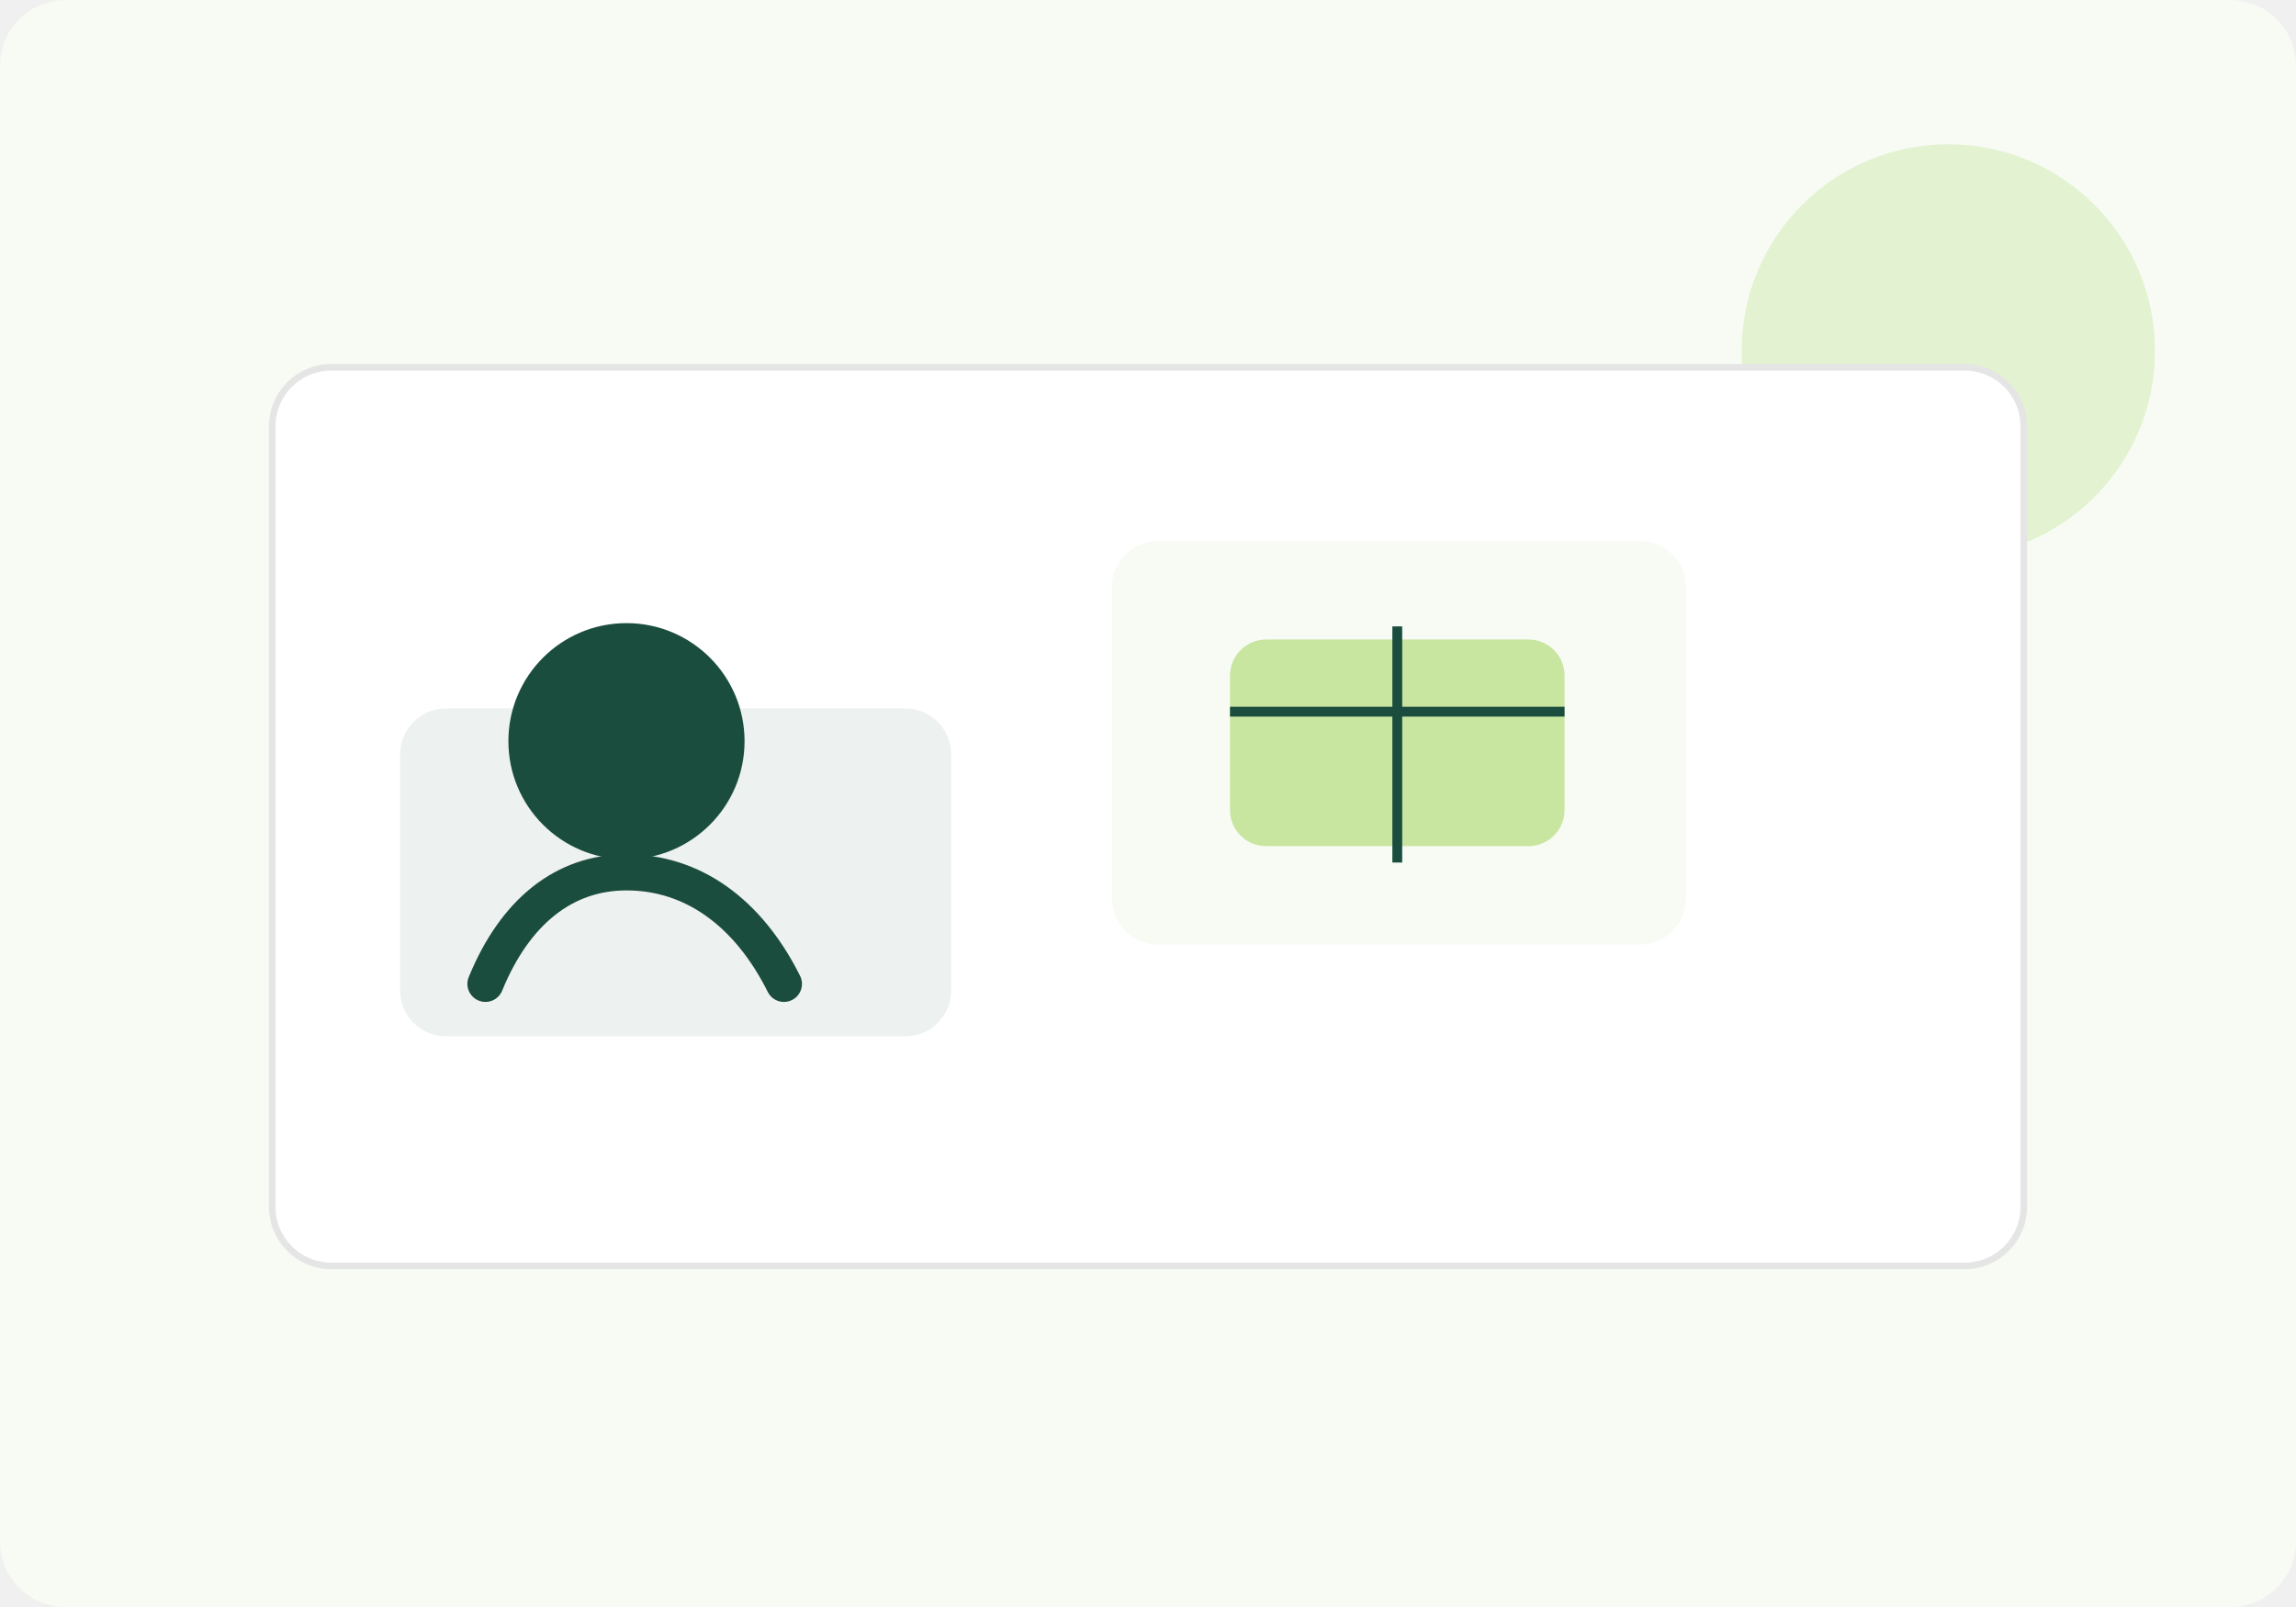
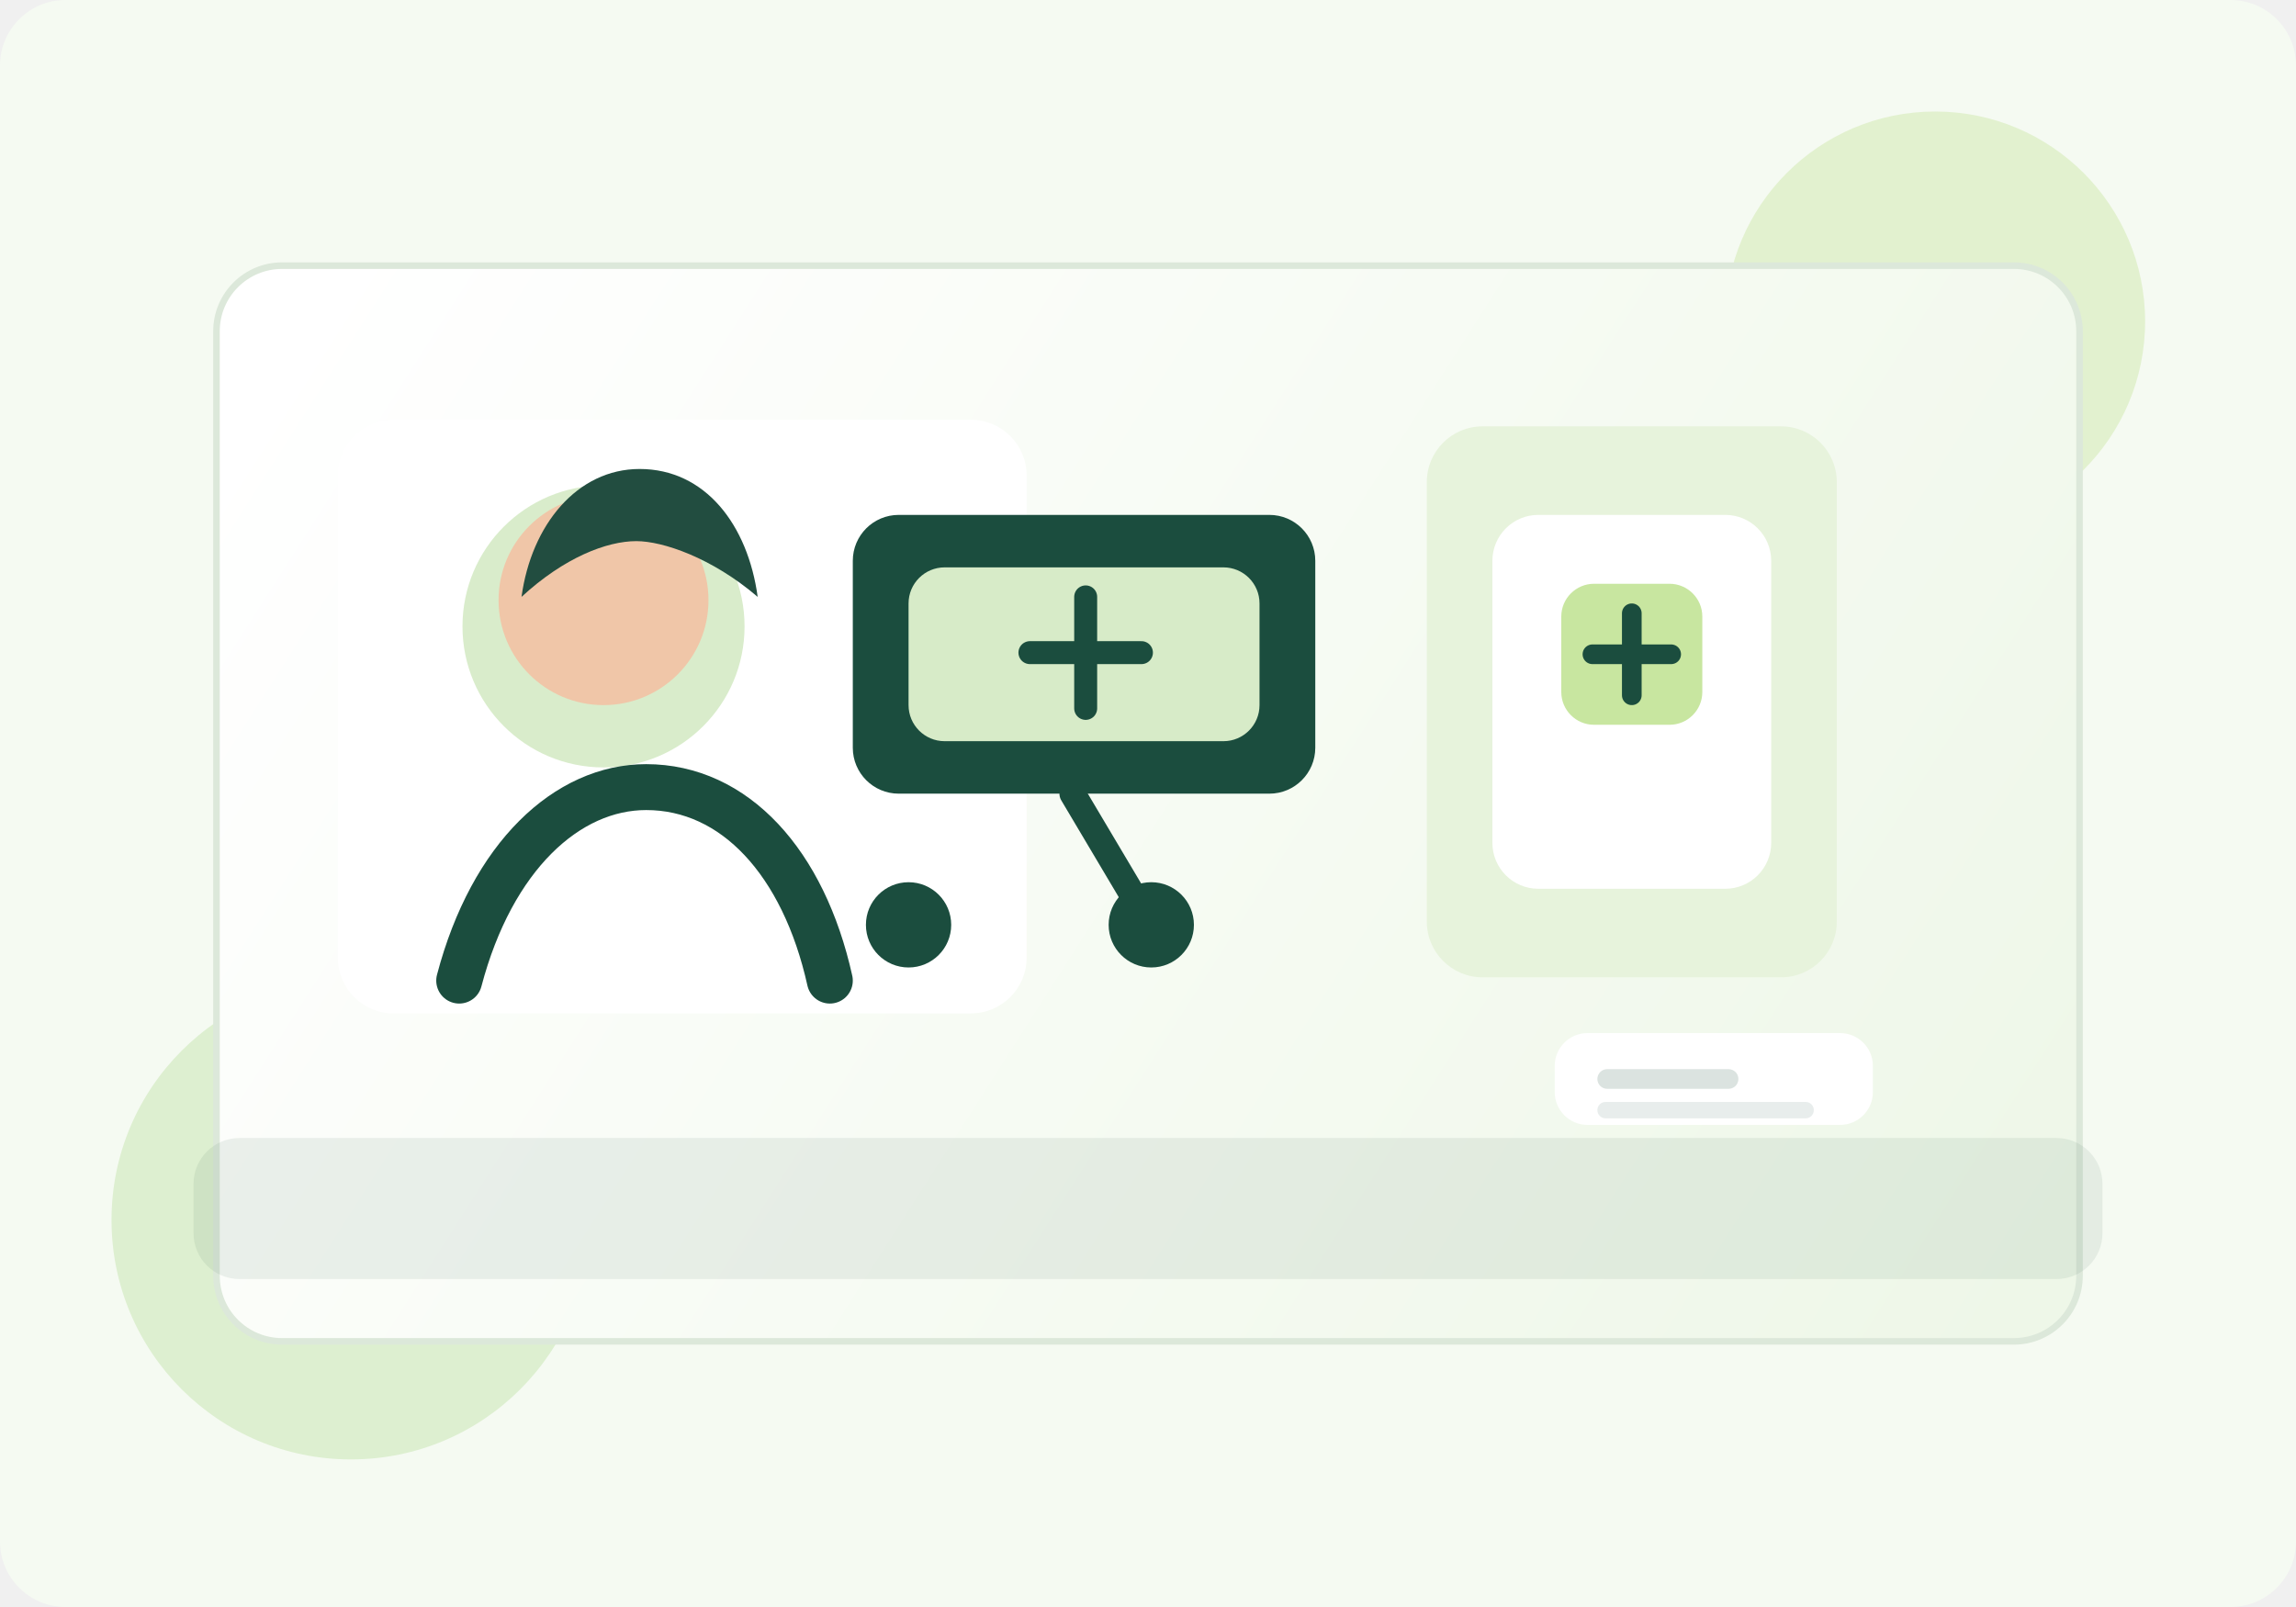
<svg xmlns="http://www.w3.org/2000/svg" width="1400" height="980" viewBox="0 0 1400 980" fill="none">
-   <rect width="1400" height="980" rx="40" fill="#F7FBF4" />
-   <circle cx="1188" cy="214" r="126" fill="#C8E6A0" fill-opacity="0.42" />
-   <rect x="166" y="224" width="1068" height="548" rx="36" fill="#FFFFFF" stroke="#E5E5E5" stroke-width="4" />
-   <rect x="244" y="432" width="336" height="200" rx="28" fill="#1B4D3E" fill-opacity="0.08" />
-   <rect x="678" y="330" width="350" height="246" rx="28" fill="#F7FBF4" />
-   <rect x="750" y="390" width="204" height="126" rx="22" fill="#C8E6A0" />
-   <path d="M750 434H954" stroke="#1B4D3E" stroke-width="6" />
-   <path d="M852 382V526" stroke="#1B4D3E" stroke-width="6" />
-   <path d="M296 600C314 556 344 532 382 532C422 532 456 556 478 600" stroke="#1B4D3E" stroke-width="22" stroke-linecap="round" />
-   <circle cx="382" cy="452" r="72" fill="#1B4D3E" />
+   <rect width="1400" height="980" rx="40" fill="#F5FAF2" />
+   <defs>
+     <linearGradient id="deliveryBackdrop" x1="196" y1="170" x2="1220" y2="824" gradientUnits="userSpaceOnUse">
+       <stop stop-color="#FFFFFF" />
+       <stop offset="1" stop-color="#EEF7E8" />
+     </linearGradient>
+   </defs>
+   <circle cx="1180" cy="196" r="128" fill="#C8E6A0" fill-opacity="0.42" />
+   <circle cx="214" cy="744" r="146" fill="#DDEFD0" />
+   <rect x="132" y="162" width="1136" height="656" rx="40" fill="url(#deliveryBackdrop)" stroke="#DCE8DA" stroke-width="4" />
+   <rect x="206" y="256" width="420" height="362" rx="34" fill="#FFFFFF" />
+   <circle cx="368" cy="382" r="86" fill="#D9ECCB" />
+   <circle cx="368" cy="366" r="64" fill="#F0C6A8" />
+   <path d="M318 364C324 320 352 286 390 286C430 286 456 320 462 364C434 340 404 330 388 330C370 330 344 340 318 364Z" fill="#224D40" />
+   <path d="M280 598C300 522 346 480 394 480C448 480 490 526 506 598" stroke="#1B4D3E" stroke-width="28" stroke-linecap="round" />
+   <rect x="520" y="314" width="282" height="170" rx="28" fill="#1B4D3E" />
+   <rect x="554" y="346" width="214" height="106" rx="22" fill="#D7EBC8" />
+   <path d="M662 364V432M628 398H696" stroke="#1B4D3E" stroke-width="14" stroke-linecap="round" />
+   <path d="M654 484L692 548" stroke="#1B4D3E" stroke-width="16" stroke-linecap="round" />
+   <circle cx="702" cy="564" r="26" fill="#1B4D3E" />
+   <circle cx="554" cy="564" r="26" fill="#1B4D3E" />
+   <rect x="870" y="260" width="250" height="336" rx="34" fill="#E7F3DC" />
+   <rect x="910" y="314" width="170" height="228" rx="28" fill="#FFFFFF" />
+   <rect x="952" y="356" width="86" height="86" rx="20" fill="#C8E6A0" />
+   <path d="M995 374V424M971 399H1019" stroke="#1B4D3E" stroke-width="12" stroke-linecap="round" />
+   <rect x="118" y="694" width="1164" height="86" rx="28" fill="#1B4D3E" fill-opacity="0.08" />
+   <rect x="948" y="630" width="194" height="56" rx="20" fill="#FFFFFF" />
+   <rect x="974" y="652" width="86" height="12" rx="6" fill="#1B4D3E" fill-opacity="0.16" />
+   <rect x="974" y="672" width="132" height="10" rx="5" fill="#1B4D3E" fill-opacity="0.10" />
</svg>
